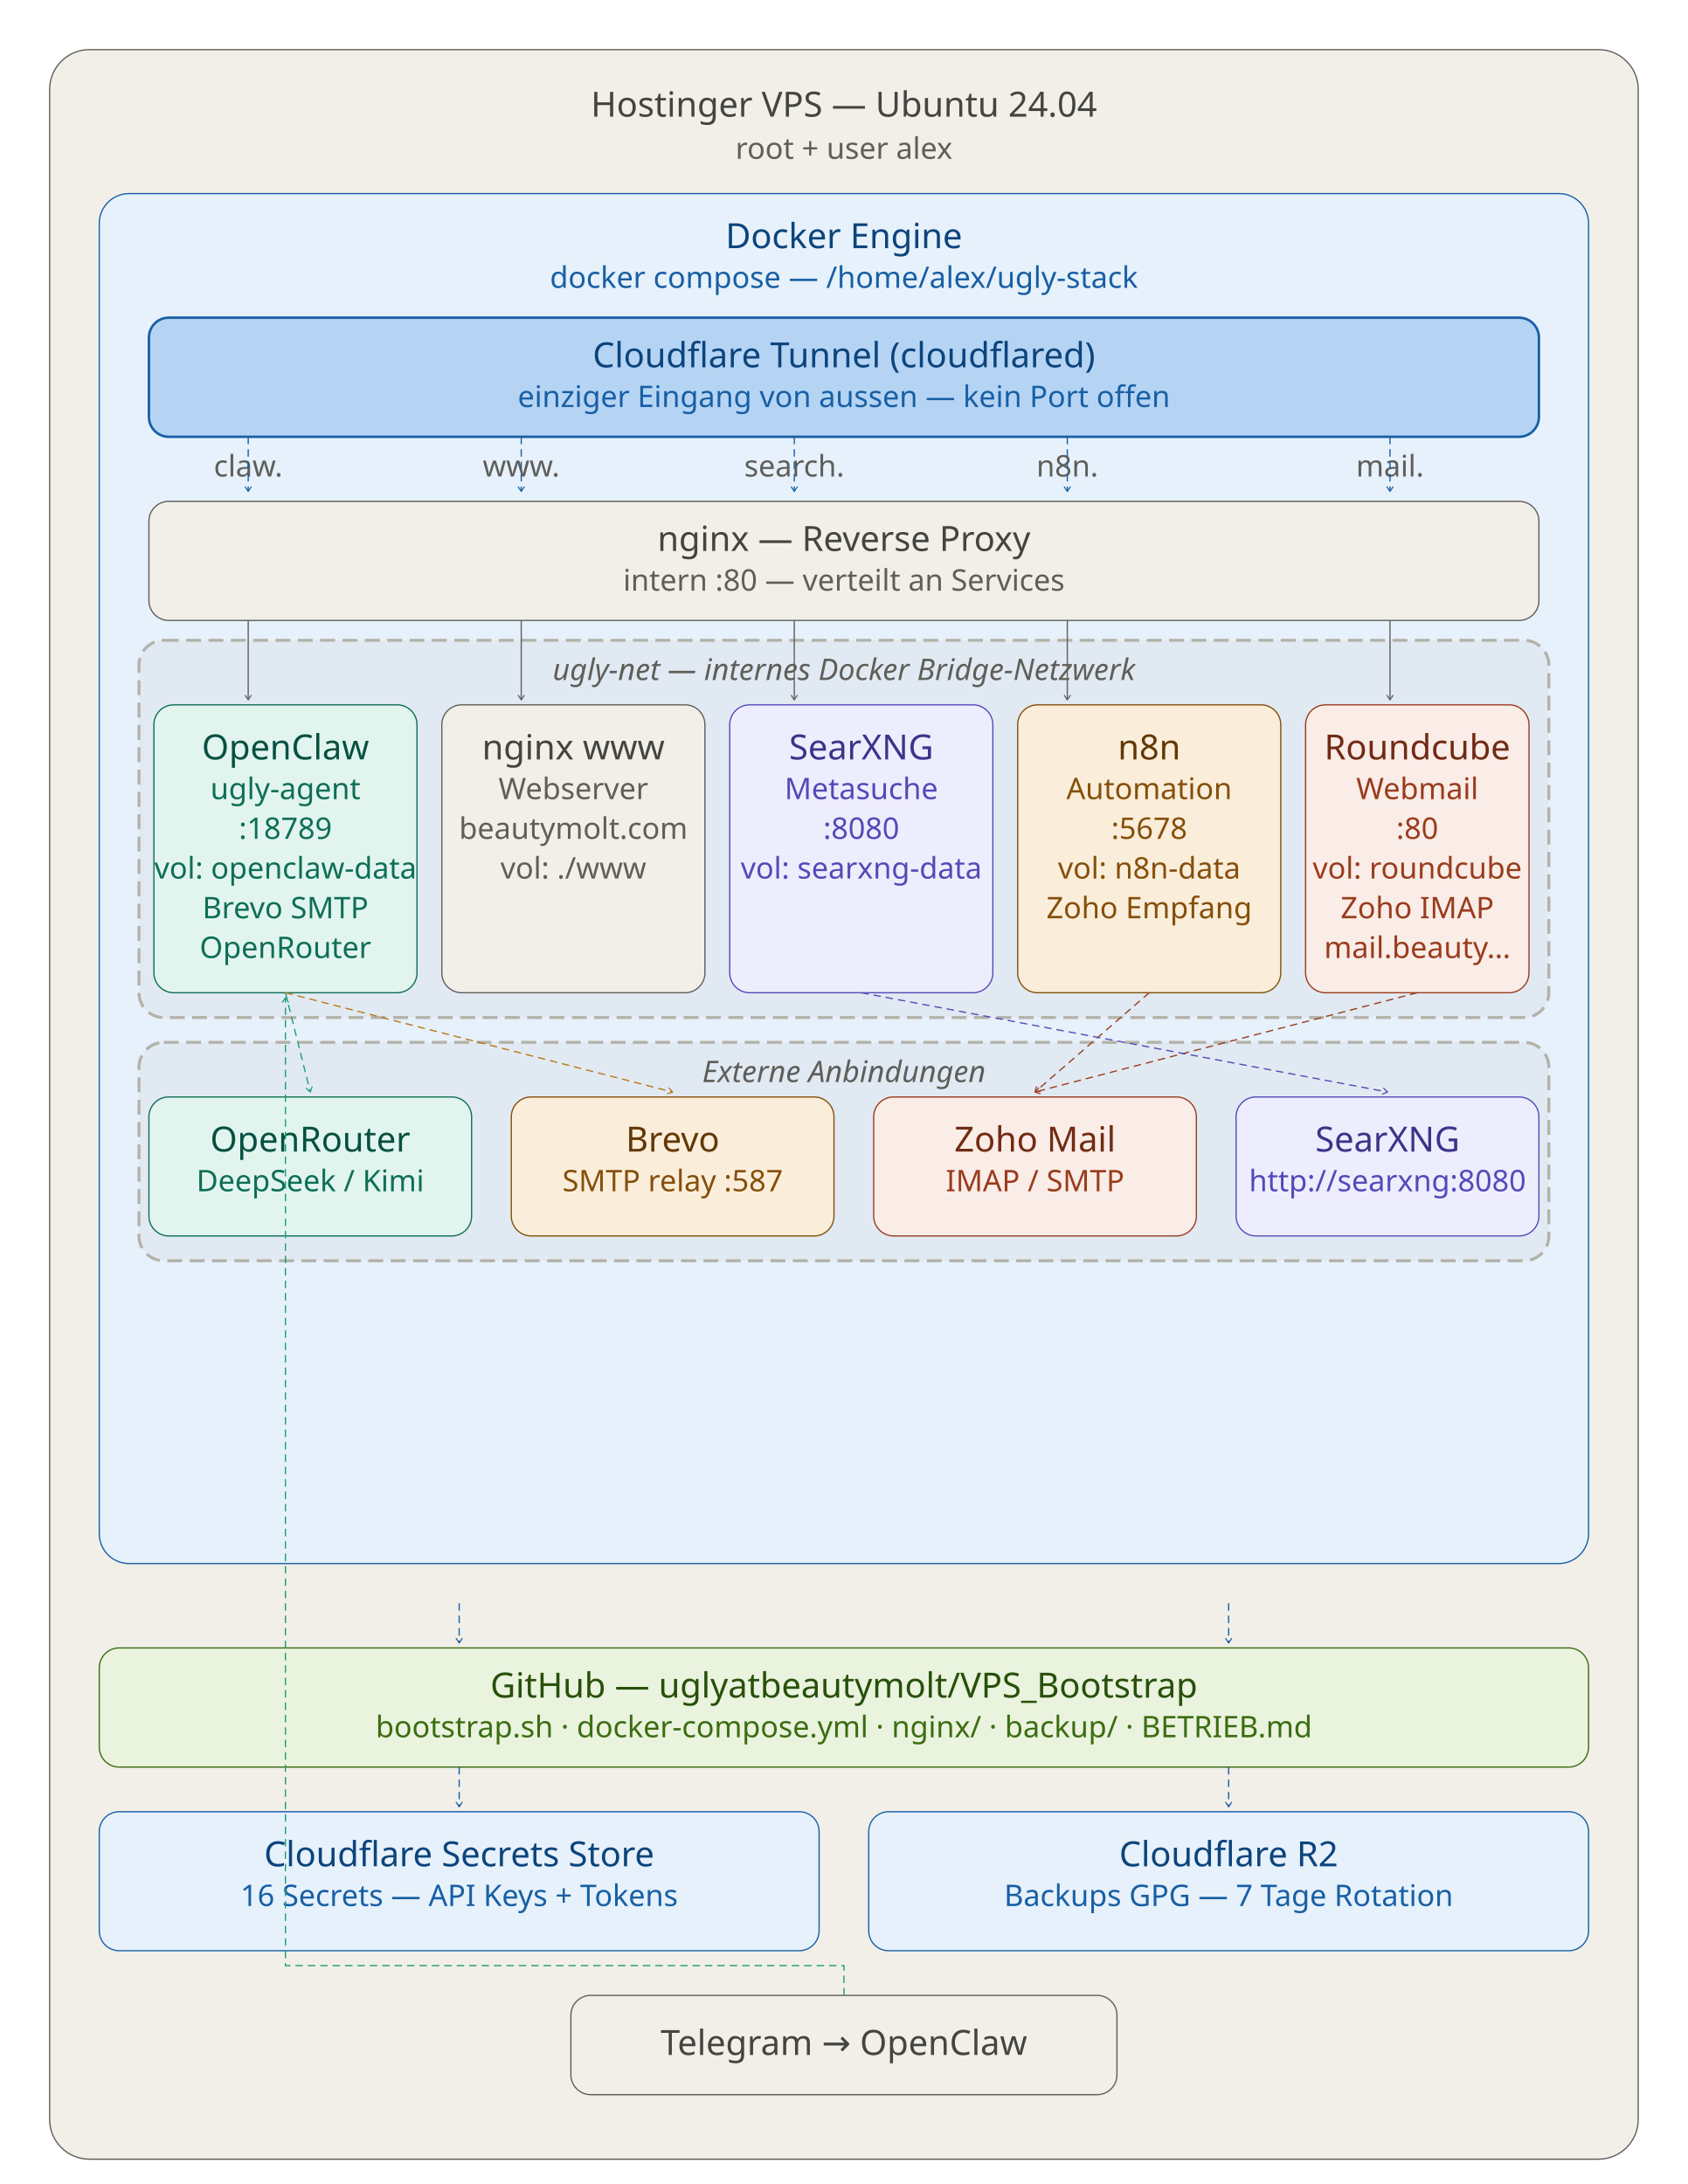
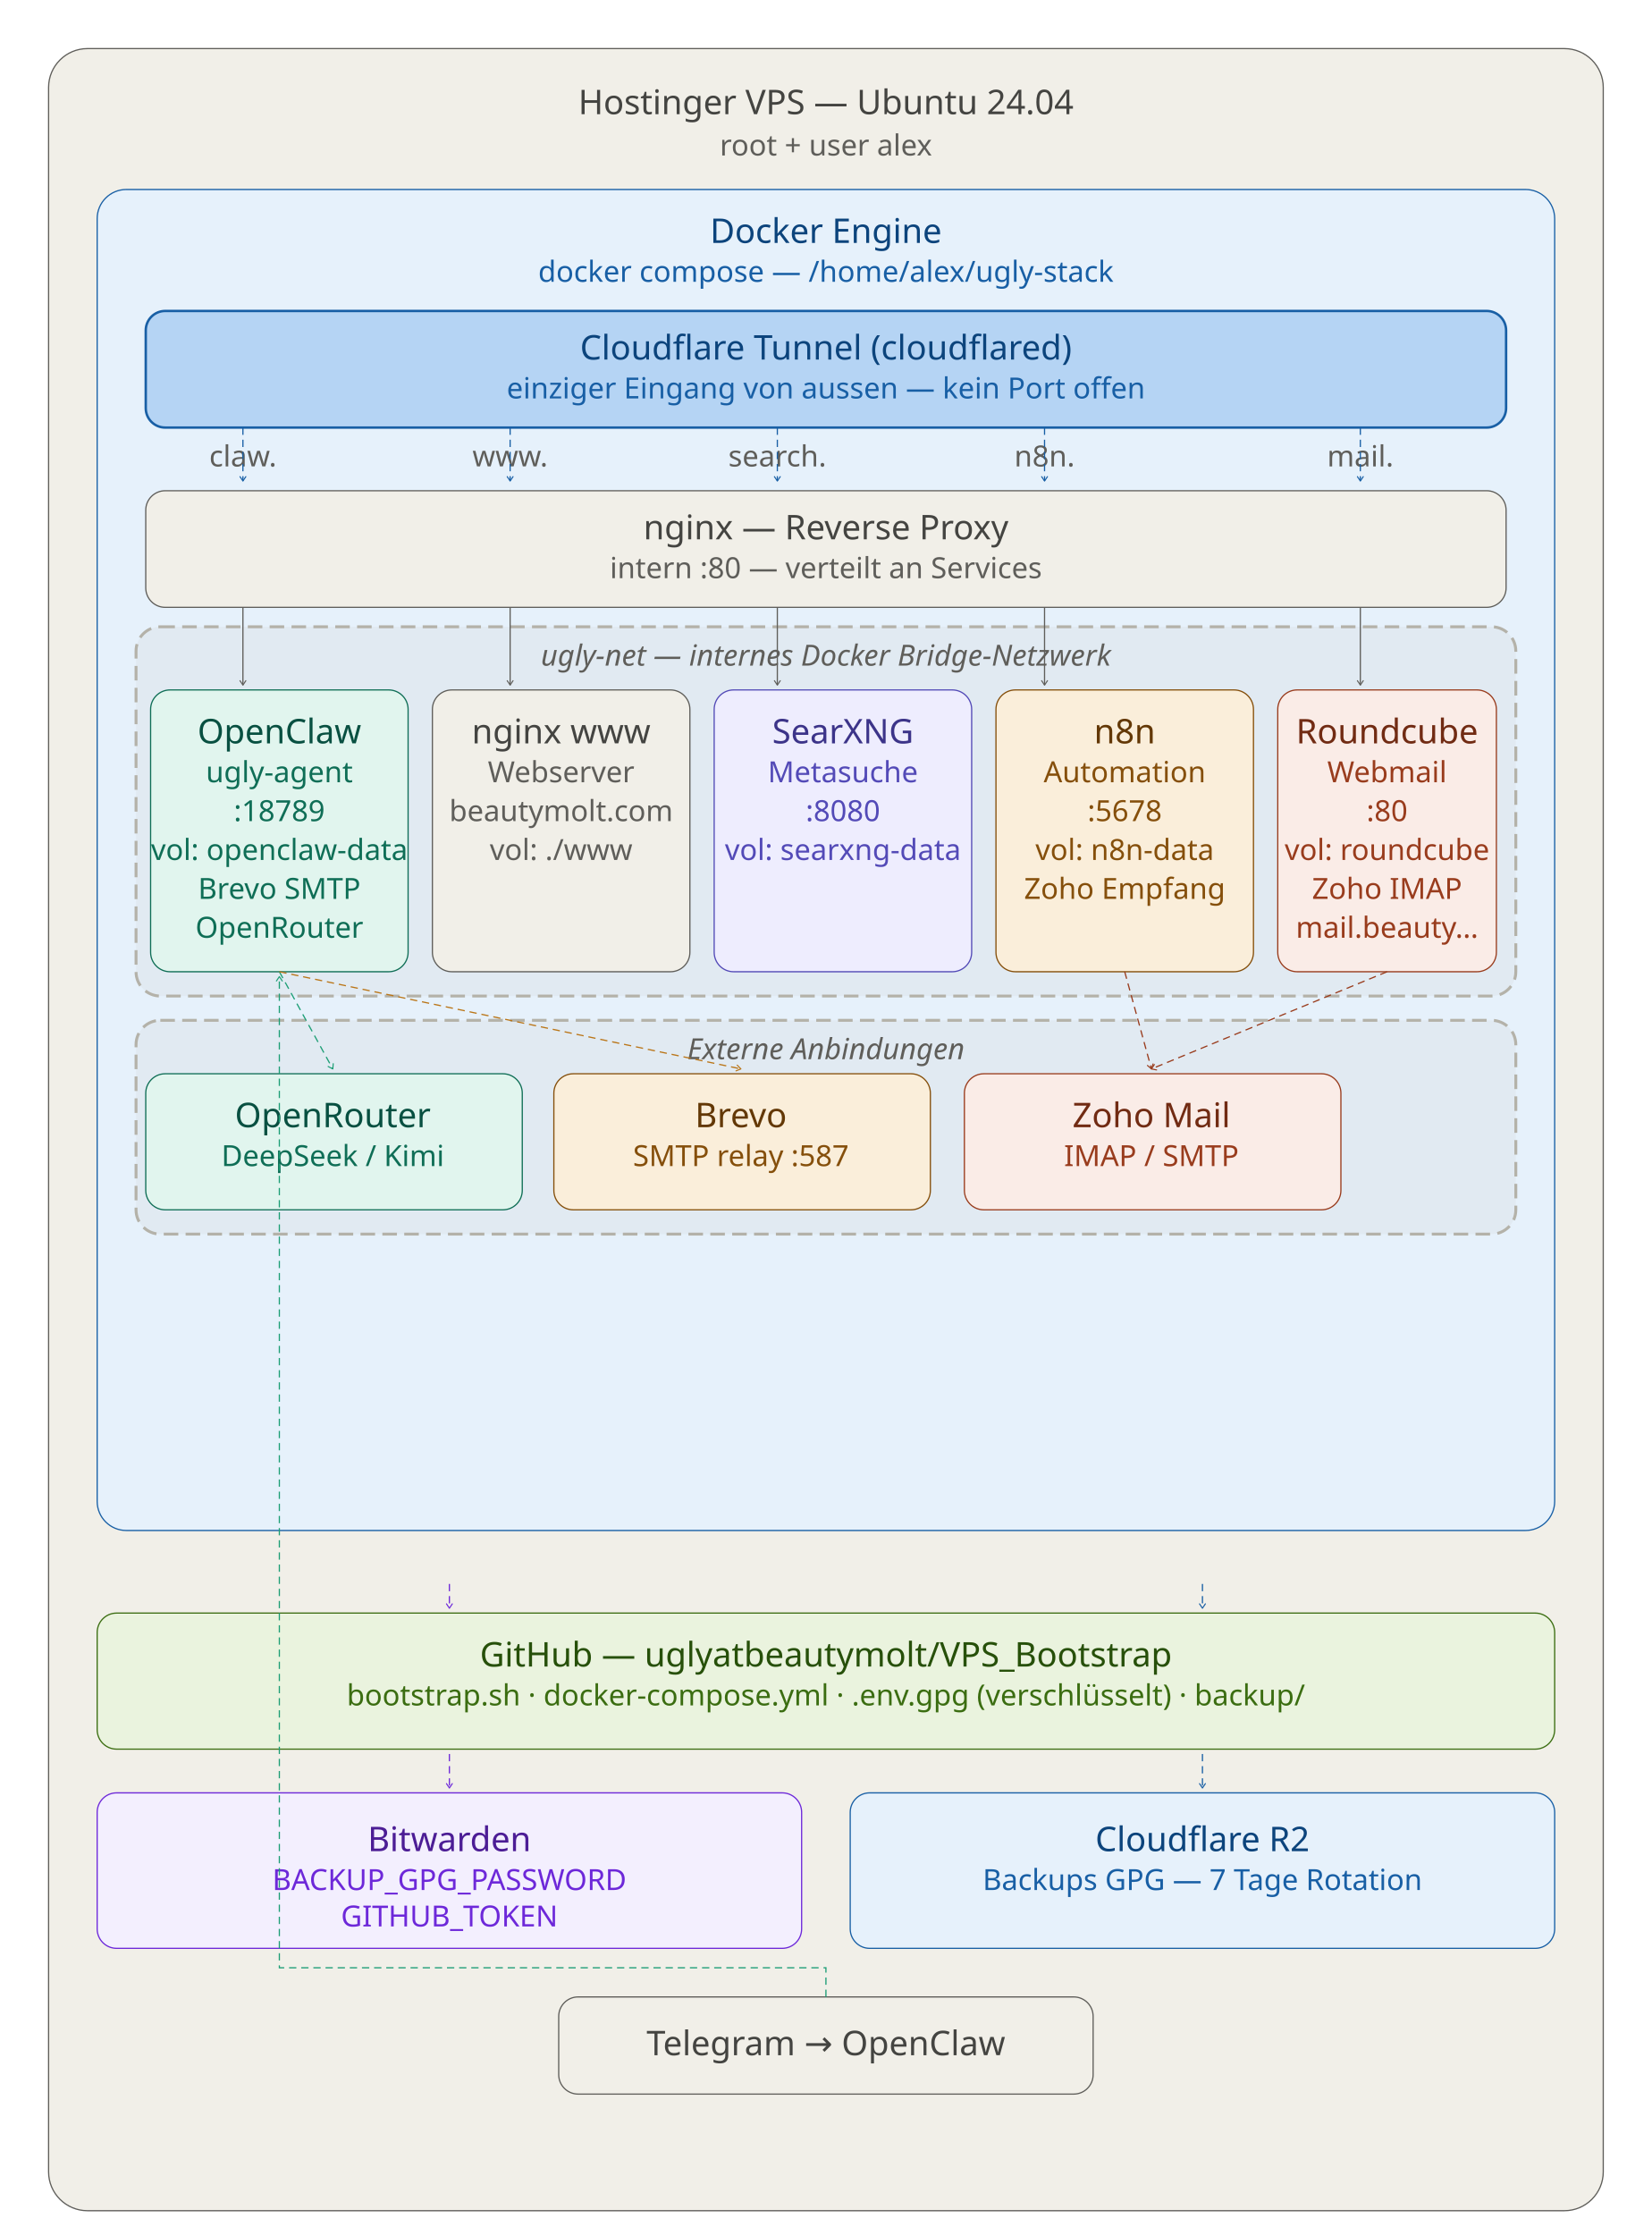
- <svg xmlns="http://www.w3.org/2000/svg" width="100%" viewBox="0 0 680 880" style="font-family: sans-serif;">
+ <svg xmlns="http://www.w3.org/2000/svg" width="100%" viewBox="0 0 680 920" style="font-family: sans-serif;">
  <defs>
    <style>
    .th { font-size: 14px; font-weight: 500; fill: #2C2C2A; }
    .ts { font-size: 12px; font-weight: 400; fill: #5F5E5A; }
    .c-gray-fill   { fill: #F1EFE8; stroke: #5F5E5A; }
    .c-blue-fill   { fill: #E6F1FB; stroke: #185FA5; }
    .c-blue-dark   { fill: #B5D4F4; stroke: #185FA5; }
    .c-teal-fill   { fill: #E1F5EE; stroke: #0F6E56; }
    .c-purple-fill { fill: #EEEDFE; stroke: #534AB7; }
    .c-amber-fill  { fill: #FAEEDA; stroke: #854F0B; }
    .c-coral-fill  { fill: #FAECE7; stroke: #993C1D; }
    .c-green-fill  { fill: #EAF3DE; stroke: #3B6D11; }
    .c-net-fill    { fill: rgba(180,178,169,0.10); stroke: #B4B2A9; }
+     .c-violet-fill { fill: #F3EFFE; stroke: #6D28D9; }
    .th-blue   { fill: #0C447C; }
    .th-teal   { fill: #085041; }
    .th-purple { fill: #3C3489; }
    .th-amber  { fill: #633806; }
    .th-coral  { fill: #712B13; }
    .th-green  { fill: #27500A; }
    .th-gray   { fill: #444441; }
+     .th-violet { fill: #4C1D95; }
    .ts-blue   { fill: #185FA5; }
    .ts-teal   { fill: #0F6E56; }
    .ts-purple { fill: #534AB7; }
    .ts-amber  { fill: #854F0B; }
    .ts-coral  { fill: #993C1D; }
    .ts-green  { fill: #3B6D11; }
    .ts-gray   { fill: #5F5E5A; }
+     .ts-violet { fill: #6D28D9; }
  </style>
    <marker id="a" viewBox="0 0 10 10" refX="8" refY="5" markerWidth="6" markerHeight="6" orient="auto-start-reverse">
      <path d="M2 1L8 5L2 9" fill="none" stroke="context-stroke" stroke-width="1.5" stroke-linecap="round" stroke-linejoin="round" />
    </marker>
  </defs>
-   <rect x="20" y="20" width="640" height="850" rx="16" class="c-gray-fill" stroke-width="0.5" />
+   <rect x="20" y="20" width="640" height="890" rx="16" class="c-gray-fill" stroke-width="0.5" />
  <text class="th th-gray" x="340" y="47" text-anchor="middle">Hostinger VPS — Ubuntu 24.04</text>
  <text class="ts ts-gray" x="340" y="64" text-anchor="middle">root + user alex</text>
  <rect x="40" y="78" width="600" height="552" rx="12" class="c-blue-fill" stroke-width="0.5" />
  <text class="th th-blue" x="340" y="100" text-anchor="middle">Docker Engine</text>
  <text class="ts ts-blue" x="340" y="116" text-anchor="middle">docker compose — /home/alex/ugly-stack</text>
  <rect x="60" y="128" width="560" height="48" class="c-blue-dark" rx="8" stroke-width="1" />
  <text class="th th-blue" x="340" y="148" text-anchor="middle">Cloudflare Tunnel (cloudflared)</text>
  <text class="ts ts-blue" x="340" y="164" text-anchor="middle">einziger Eingang von aussen — kein Port offen</text>
  <text class="ts ts-gray" x="100" y="192" text-anchor="middle">claw.</text>
  <text class="ts ts-gray" x="210" y="192" text-anchor="middle">www.</text>
  <text class="ts ts-gray" x="320" y="192" text-anchor="middle">search.</text>
  <text class="ts ts-gray" x="430" y="192" text-anchor="middle">n8n.</text>
  <text class="ts ts-gray" x="560" y="192" text-anchor="middle">mail.</text>
  <line x1="100" y1="176" x2="100" y2="198" stroke="#185FA5" stroke-width="0.5" stroke-dasharray="3 2" marker-end="url(#a)" />
  <line x1="210" y1="176" x2="210" y2="198" stroke="#185FA5" stroke-width="0.5" stroke-dasharray="3 2" marker-end="url(#a)" />
  <line x1="320" y1="176" x2="320" y2="198" stroke="#185FA5" stroke-width="0.5" stroke-dasharray="3 2" marker-end="url(#a)" />
  <line x1="430" y1="176" x2="430" y2="198" stroke="#185FA5" stroke-width="0.5" stroke-dasharray="3 2" marker-end="url(#a)" />
  <line x1="560" y1="176" x2="560" y2="198" stroke="#185FA5" stroke-width="0.5" stroke-dasharray="3 2" marker-end="url(#a)" />
  <rect x="60" y="202" width="560" height="48" rx="8" class="c-gray-fill" stroke-width="0.5" />
  <text class="th th-gray" x="340" y="222" text-anchor="middle">nginx — Reverse Proxy</text>
  <text class="ts ts-gray" x="340" y="238" text-anchor="middle">intern :80 — verteilt an Services</text>
  <rect x="56" y="258" width="568" height="152" rx="10" class="c-net-fill" stroke-width="1.2" stroke-dasharray="6 3" />
  <text class="ts ts-gray" x="340" y="274" text-anchor="middle" font-style="italic">ugly-net — internes Docker Bridge-Netzwerk</text>
  <line x1="100" y1="250" x2="100" y2="282" stroke="#5F5E5A" stroke-width="0.5" marker-end="url(#a)" />
  <line x1="210" y1="250" x2="210" y2="282" stroke="#5F5E5A" stroke-width="0.5" marker-end="url(#a)" />
  <line x1="320" y1="250" x2="320" y2="282" stroke="#5F5E5A" stroke-width="0.5" marker-end="url(#a)" />
  <line x1="430" y1="250" x2="430" y2="282" stroke="#5F5E5A" stroke-width="0.5" marker-end="url(#a)" />
  <line x1="560" y1="250" x2="560" y2="282" stroke="#5F5E5A" stroke-width="0.5" marker-end="url(#a)" />
  <rect x="62" y="284" width="106" height="116" rx="8" class="c-teal-fill" stroke-width="0.5" />
  <text class="th th-teal" x="115" y="306" text-anchor="middle">OpenClaw</text>
  <text class="ts ts-teal" x="115" y="322" text-anchor="middle">ugly-agent</text>
  <text class="ts ts-teal" x="115" y="338" text-anchor="middle">:18789</text>
  <text class="ts ts-teal" x="115" y="354" text-anchor="middle">vol: openclaw-data</text>
  <text class="ts ts-teal" x="115" y="370" text-anchor="middle">Brevo SMTP</text>
  <text class="ts ts-teal" x="115" y="386" text-anchor="middle">OpenRouter</text>
  <rect x="178" y="284" width="106" height="116" rx="8" class="c-gray-fill" stroke-width="0.5" />
  <text class="th th-gray" x="231" y="306" text-anchor="middle">nginx www</text>
  <text class="ts ts-gray" x="231" y="322" text-anchor="middle">Webserver</text>
  <text class="ts ts-gray" x="231" y="338" text-anchor="middle">beautymolt.com</text>
  <text class="ts ts-gray" x="231" y="354" text-anchor="middle">vol: ./www</text>
  <rect x="294" y="284" width="106" height="116" rx="8" class="c-purple-fill" stroke-width="0.5" />
  <text class="th th-purple" x="347" y="306" text-anchor="middle">SearXNG</text>
  <text class="ts ts-purple" x="347" y="322" text-anchor="middle">Metasuche</text>
  <text class="ts ts-purple" x="347" y="338" text-anchor="middle">:8080</text>
  <text class="ts ts-purple" x="347" y="354" text-anchor="middle">vol: searxng-data</text>
  <rect x="410" y="284" width="106" height="116" rx="8" class="c-amber-fill" stroke-width="0.5" />
  <text class="th th-amber" x="463" y="306" text-anchor="middle">n8n</text>
  <text class="ts ts-amber" x="463" y="322" text-anchor="middle">Automation</text>
  <text class="ts ts-amber" x="463" y="338" text-anchor="middle">:5678</text>
  <text class="ts ts-amber" x="463" y="354" text-anchor="middle">vol: n8n-data</text>
  <text class="ts ts-amber" x="463" y="370" text-anchor="middle">Zoho Empfang</text>
  <rect x="526" y="284" width="90" height="116" rx="8" class="c-coral-fill" stroke-width="0.5" />
  <text class="th th-coral" x="571" y="306" text-anchor="middle">Roundcube</text>
  <text class="ts ts-coral" x="571" y="322" text-anchor="middle">Webmail</text>
  <text class="ts ts-coral" x="571" y="338" text-anchor="middle">:80</text>
  <text class="ts ts-coral" x="571" y="354" text-anchor="middle">vol: roundcube</text>
  <text class="ts ts-coral" x="571" y="370" text-anchor="middle">Zoho IMAP</text>
  <text class="ts ts-coral" x="571" y="386" text-anchor="middle">mail.beauty…</text>
  <rect x="56" y="420" width="568" height="88" rx="10" class="c-net-fill" stroke-width="1.2" stroke-dasharray="6 3" />
  <text class="ts ts-gray" x="340" y="436" text-anchor="middle" font-style="italic">Externe Anbindungen</text>
-   <rect x="60" y="442" width="130" height="56" rx="8" class="c-teal-fill" stroke-width="0.5" />
-   <text class="th th-teal" x="125" y="464" text-anchor="middle">OpenRouter</text>
-   <text class="ts ts-teal" x="125" y="480" text-anchor="middle">DeepSeek / Kimi</text>
-   <rect x="206" y="442" width="130" height="56" rx="8" class="c-amber-fill" stroke-width="0.5" />
-   <text class="th th-amber" x="271" y="464" text-anchor="middle">Brevo</text>
-   <text class="ts ts-amber" x="271" y="480" text-anchor="middle">SMTP relay :587</text>
-   <rect x="352" y="442" width="130" height="56" rx="8" class="c-coral-fill" stroke-width="0.5" />
-   <text class="th th-coral" x="417" y="464" text-anchor="middle">Zoho Mail</text>
-   <text class="ts ts-coral" x="417" y="480" text-anchor="middle">IMAP / SMTP</text>
-   <rect x="498" y="442" width="122" height="56" rx="8" class="c-purple-fill" stroke-width="0.5" />
-   <text class="th th-purple" x="559" y="464" text-anchor="middle">SearXNG</text>
-   <text class="ts ts-purple" x="559" y="480" text-anchor="middle">http://searxng:8080</text>
-   <line x1="115" y1="400" x2="125" y2="440" stroke="#1D9E75" stroke-width="0.5" stroke-dasharray="3 2" marker-end="url(#a)" />
-   <line x1="115" y1="400" x2="271" y2="440" stroke="#BA7517" stroke-width="0.5" stroke-dasharray="3 2" marker-end="url(#a)" />
-   <line x1="463" y1="400" x2="417" y2="440" stroke="#993C1D" stroke-width="0.5" stroke-dasharray="3 2" marker-end="url(#a)" />
-   <line x1="571" y1="400" x2="417" y2="440" stroke="#993C1D" stroke-width="0.5" stroke-dasharray="3 2" marker-end="url(#a)" />
-   <line x1="347" y1="400" x2="559" y2="440" stroke="#534AB7" stroke-width="0.5" stroke-dasharray="3 2" marker-end="url(#a)" />
-   <rect x="40" y="664" width="600" height="48" rx="8" class="c-green-fill" stroke-width="0.5" />
-   <text class="th th-green" x="340" y="684" text-anchor="middle">GitHub — uglyatbeautymolt/VPS_Bootstrap</text>
-   <text class="ts ts-green" x="340" y="700" text-anchor="middle">bootstrap.sh · docker-compose.yml · nginx/ · backup/ · BETRIEB.md</text>
-   <rect x="40" y="730" width="290" height="56" rx="8" class="c-blue-fill" stroke-width="0.5" />
-   <text class="th th-blue" x="185" y="752" text-anchor="middle">Cloudflare Secrets Store</text>
-   <text class="ts ts-blue" x="185" y="768" text-anchor="middle">16 Secrets — API Keys + Tokens</text>
-   <rect x="350" y="730" width="290" height="56" rx="8" class="c-blue-fill" stroke-width="0.5" />
-   <text class="th th-blue" x="495" y="752" text-anchor="middle">Cloudflare R2</text>
-   <text class="ts ts-blue" x="495" y="768" text-anchor="middle">Backups GPG — 7 Tage Rotation</text>
-   <line x1="185" y1="646" x2="185" y2="662" stroke="#185FA5" stroke-width="0.5" stroke-dasharray="3 2" marker-end="url(#a)" />
-   <line x1="495" y1="646" x2="495" y2="662" stroke="#185FA5" stroke-width="0.5" stroke-dasharray="3 2" marker-end="url(#a)" />
-   <line x1="185" y1="712" x2="185" y2="728" stroke="#185FA5" stroke-width="0.5" stroke-dasharray="3 2" marker-end="url(#a)" />
-   <line x1="495" y1="712" x2="495" y2="728" stroke="#185FA5" stroke-width="0.5" stroke-dasharray="3 2" marker-end="url(#a)" />
-   <rect x="230" y="804" width="220" height="40" rx="8" class="c-gray-fill" stroke-width="0.5" />
-   <text class="th th-gray" x="340" y="828" text-anchor="middle">Telegram → OpenClaw</text>
-   <path d="M340 804 L340 792 L115 792 L115 402" fill="none" stroke="#1D9E75" stroke-width="0.5" stroke-dasharray="3 2" marker-end="url(#a)" />
+   <rect x="60" y="442" width="155" height="56" rx="8" class="c-teal-fill" stroke-width="0.5" />
+   <text class="th th-teal" x="137" y="464" text-anchor="middle">OpenRouter</text>
+   <text class="ts ts-teal" x="137" y="480" text-anchor="middle">DeepSeek / Kimi</text>
+   <rect x="228" y="442" width="155" height="56" rx="8" class="c-amber-fill" stroke-width="0.5" />
+   <text class="th th-amber" x="305" y="464" text-anchor="middle">Brevo</text>
+   <text class="ts ts-amber" x="305" y="480" text-anchor="middle">SMTP relay :587</text>
+   <rect x="397" y="442" width="155" height="56" rx="8" class="c-coral-fill" stroke-width="0.5" />
+   <text class="th th-coral" x="474" y="464" text-anchor="middle">Zoho Mail</text>
+   <text class="ts ts-coral" x="474" y="480" text-anchor="middle">IMAP / SMTP</text>
+   <line x1="115" y1="400" x2="137" y2="440" stroke="#1D9E75" stroke-width="0.5" stroke-dasharray="3 2" marker-end="url(#a)" />
+   <line x1="115" y1="400" x2="305" y2="440" stroke="#BA7517" stroke-width="0.5" stroke-dasharray="3 2" marker-end="url(#a)" />
+   <line x1="463" y1="400" x2="474" y2="440" stroke="#993C1D" stroke-width="0.5" stroke-dasharray="3 2" marker-end="url(#a)" />
+   <line x1="571" y1="400" x2="474" y2="440" stroke="#993C1D" stroke-width="0.5" stroke-dasharray="3 2" marker-end="url(#a)" />
+   <rect x="40" y="664" width="600" height="56" rx="8" class="c-green-fill" stroke-width="0.5" />
+   <text class="th th-green" x="340" y="686" text-anchor="middle">GitHub — uglyatbeautymolt/VPS_Bootstrap</text>
+   <text class="ts ts-green" x="340" y="702" text-anchor="middle">bootstrap.sh · docker-compose.yml · .env.gpg (verschlüsselt) · backup/</text>
+   <rect x="40" y="738" width="290" height="64" rx="8" class="c-violet-fill" stroke-width="0.5" />
+   <text class="th th-violet" x="185" y="762" text-anchor="middle">Bitwarden</text>
+   <text class="ts ts-violet" x="185" y="778" text-anchor="middle">BACKUP_GPG_PASSWORD</text>
+   <text class="ts ts-violet" x="185" y="793" text-anchor="middle">GITHUB_TOKEN</text>
+   <rect x="350" y="738" width="290" height="64" rx="8" class="c-blue-fill" stroke-width="0.5" />
+   <text class="th th-blue" x="495" y="762" text-anchor="middle">Cloudflare R2</text>
+   <text class="ts ts-blue" x="495" y="778" text-anchor="middle">Backups GPG — 7 Tage Rotation</text>
+   <line x1="185" y1="652" x2="185" y2="662" stroke="#6D28D9" stroke-width="0.5" stroke-dasharray="3 2" marker-end="url(#a)" />
+   <line x1="495" y1="652" x2="495" y2="662" stroke="#185FA5" stroke-width="0.5" stroke-dasharray="3 2" marker-end="url(#a)" />
+   <line x1="185" y1="722" x2="185" y2="736" stroke="#6D28D9" stroke-width="0.5" stroke-dasharray="3 2" marker-end="url(#a)" />
+   <line x1="495" y1="722" x2="495" y2="736" stroke="#185FA5" stroke-width="0.5" stroke-dasharray="3 2" marker-end="url(#a)" />
+   <rect x="230" y="822" width="220" height="40" rx="8" class="c-gray-fill" stroke-width="0.5" />
+   <text class="th th-gray" x="340" y="846" text-anchor="middle">Telegram → OpenClaw</text>
+   <path d="M340 822 L340 810 L115 810 L115 402" fill="none" stroke="#1D9E75" stroke-width="0.5" stroke-dasharray="3 2" marker-end="url(#a)" />
</svg>
